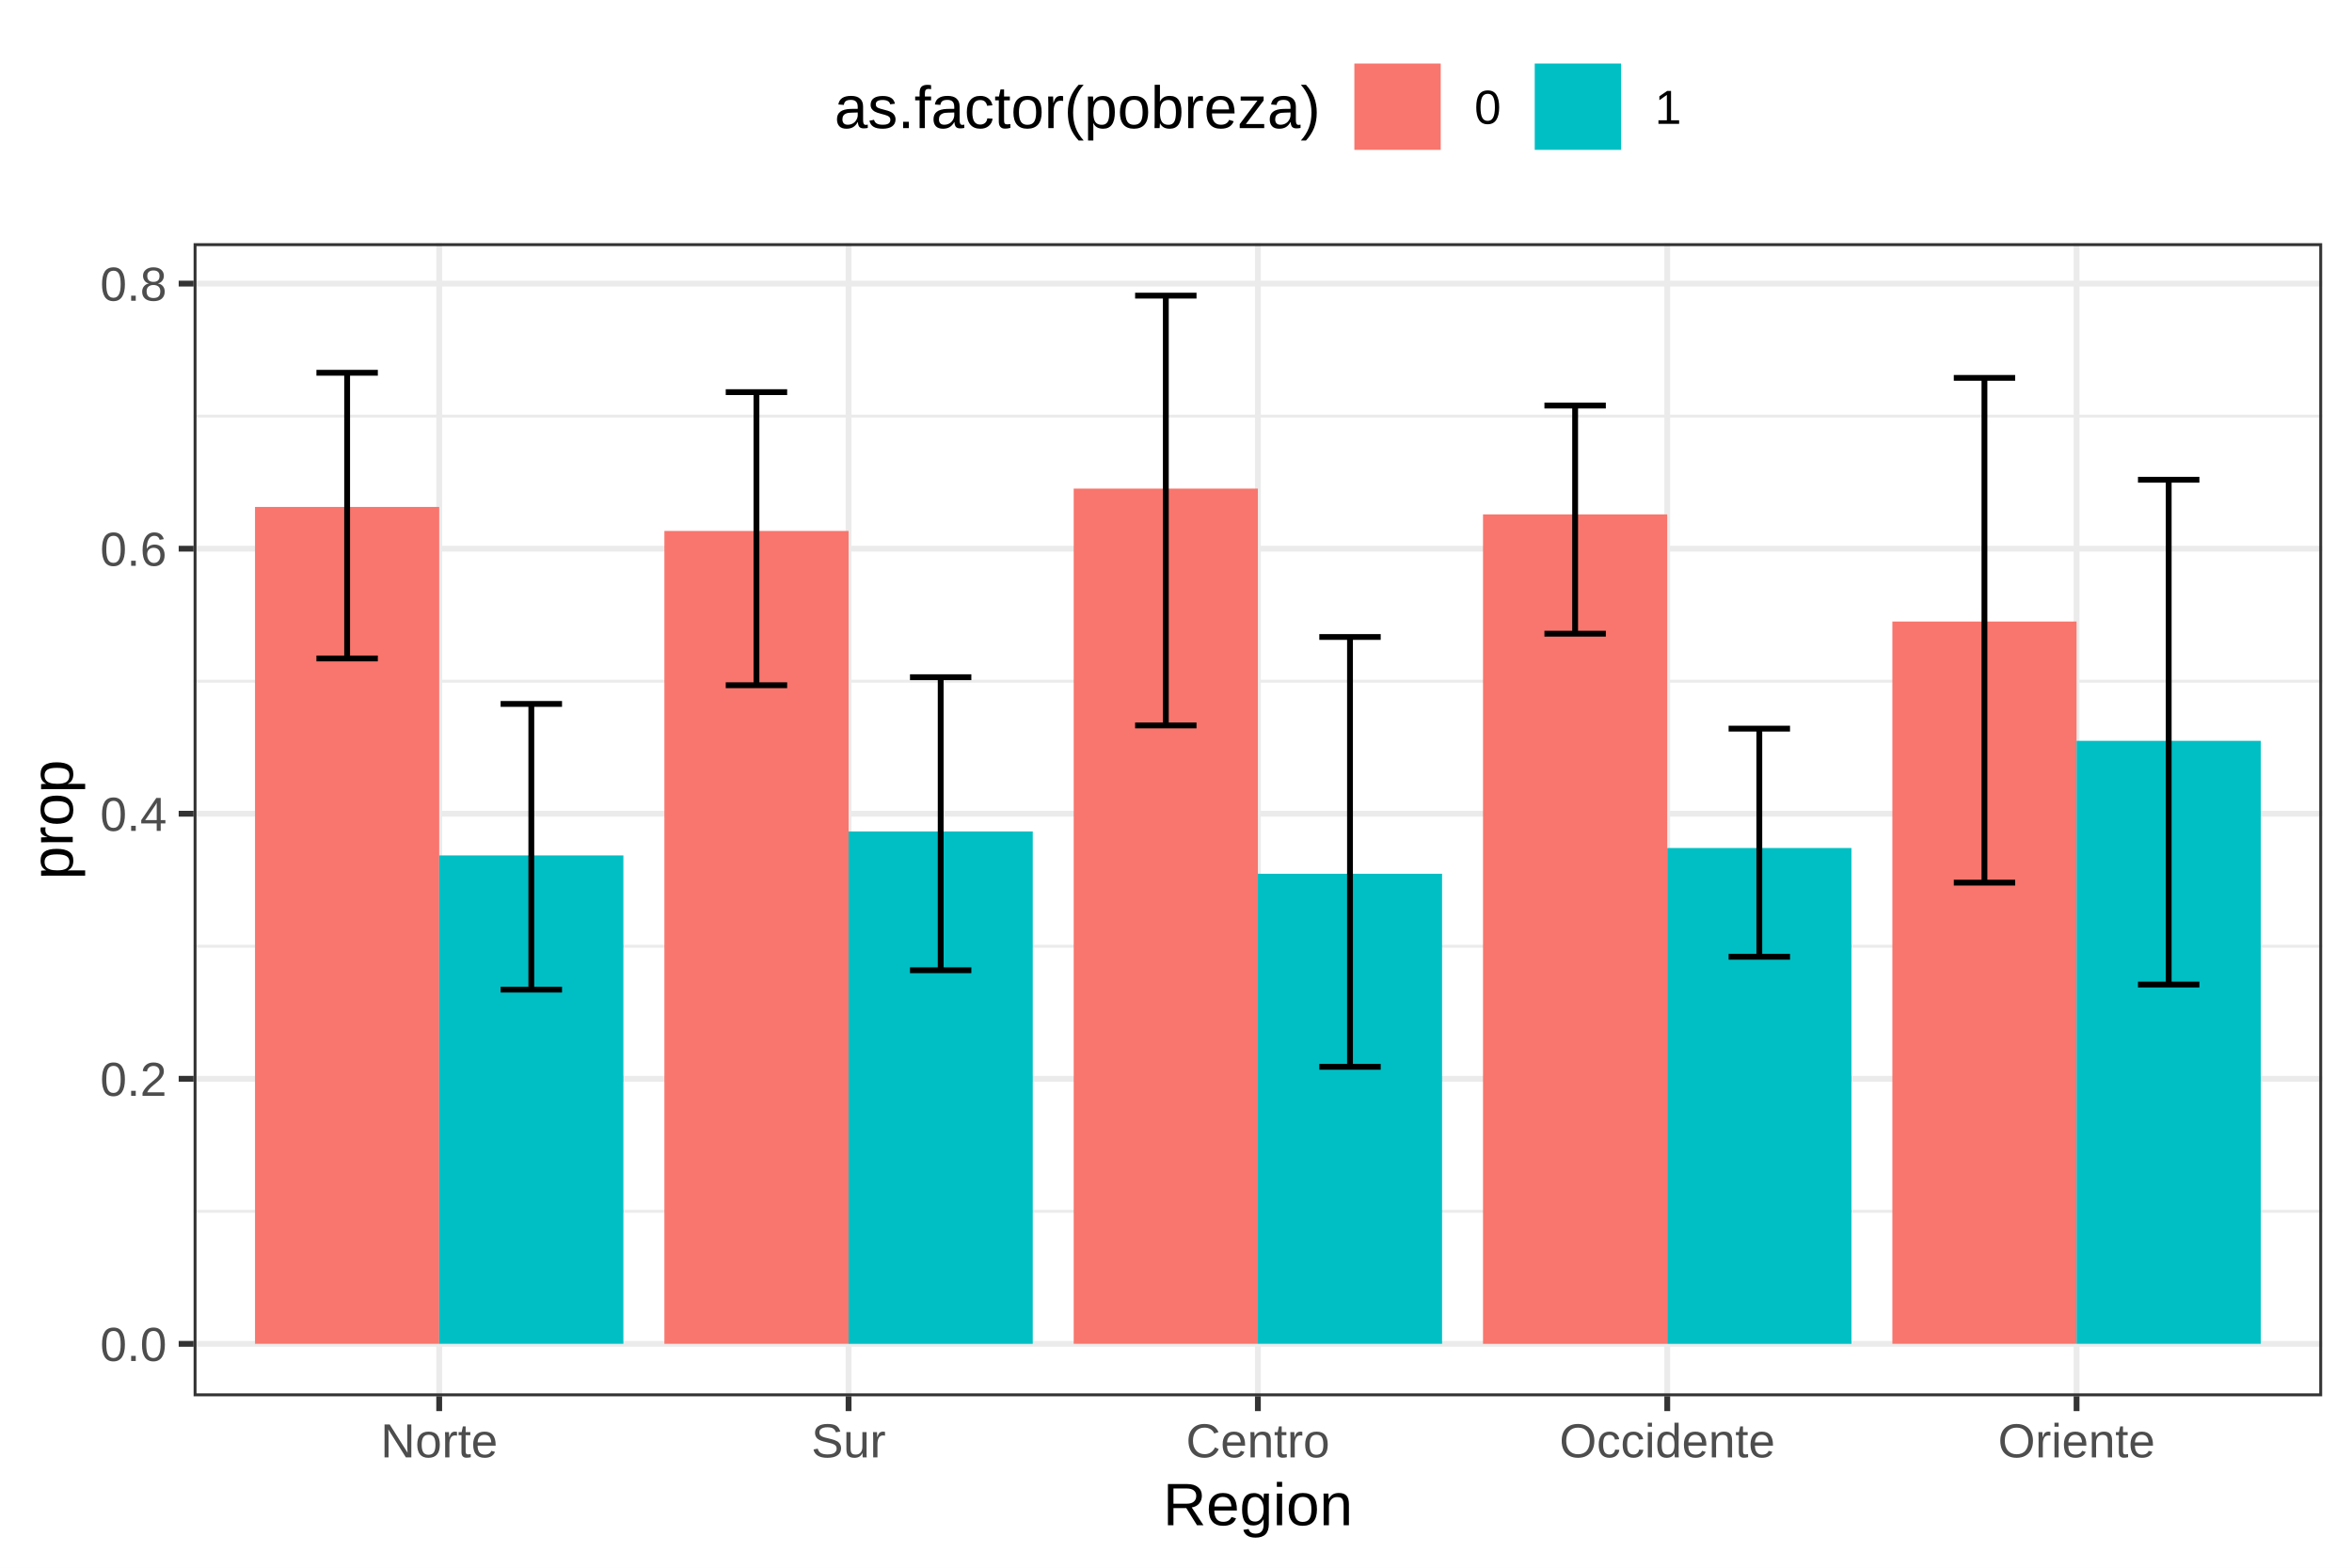
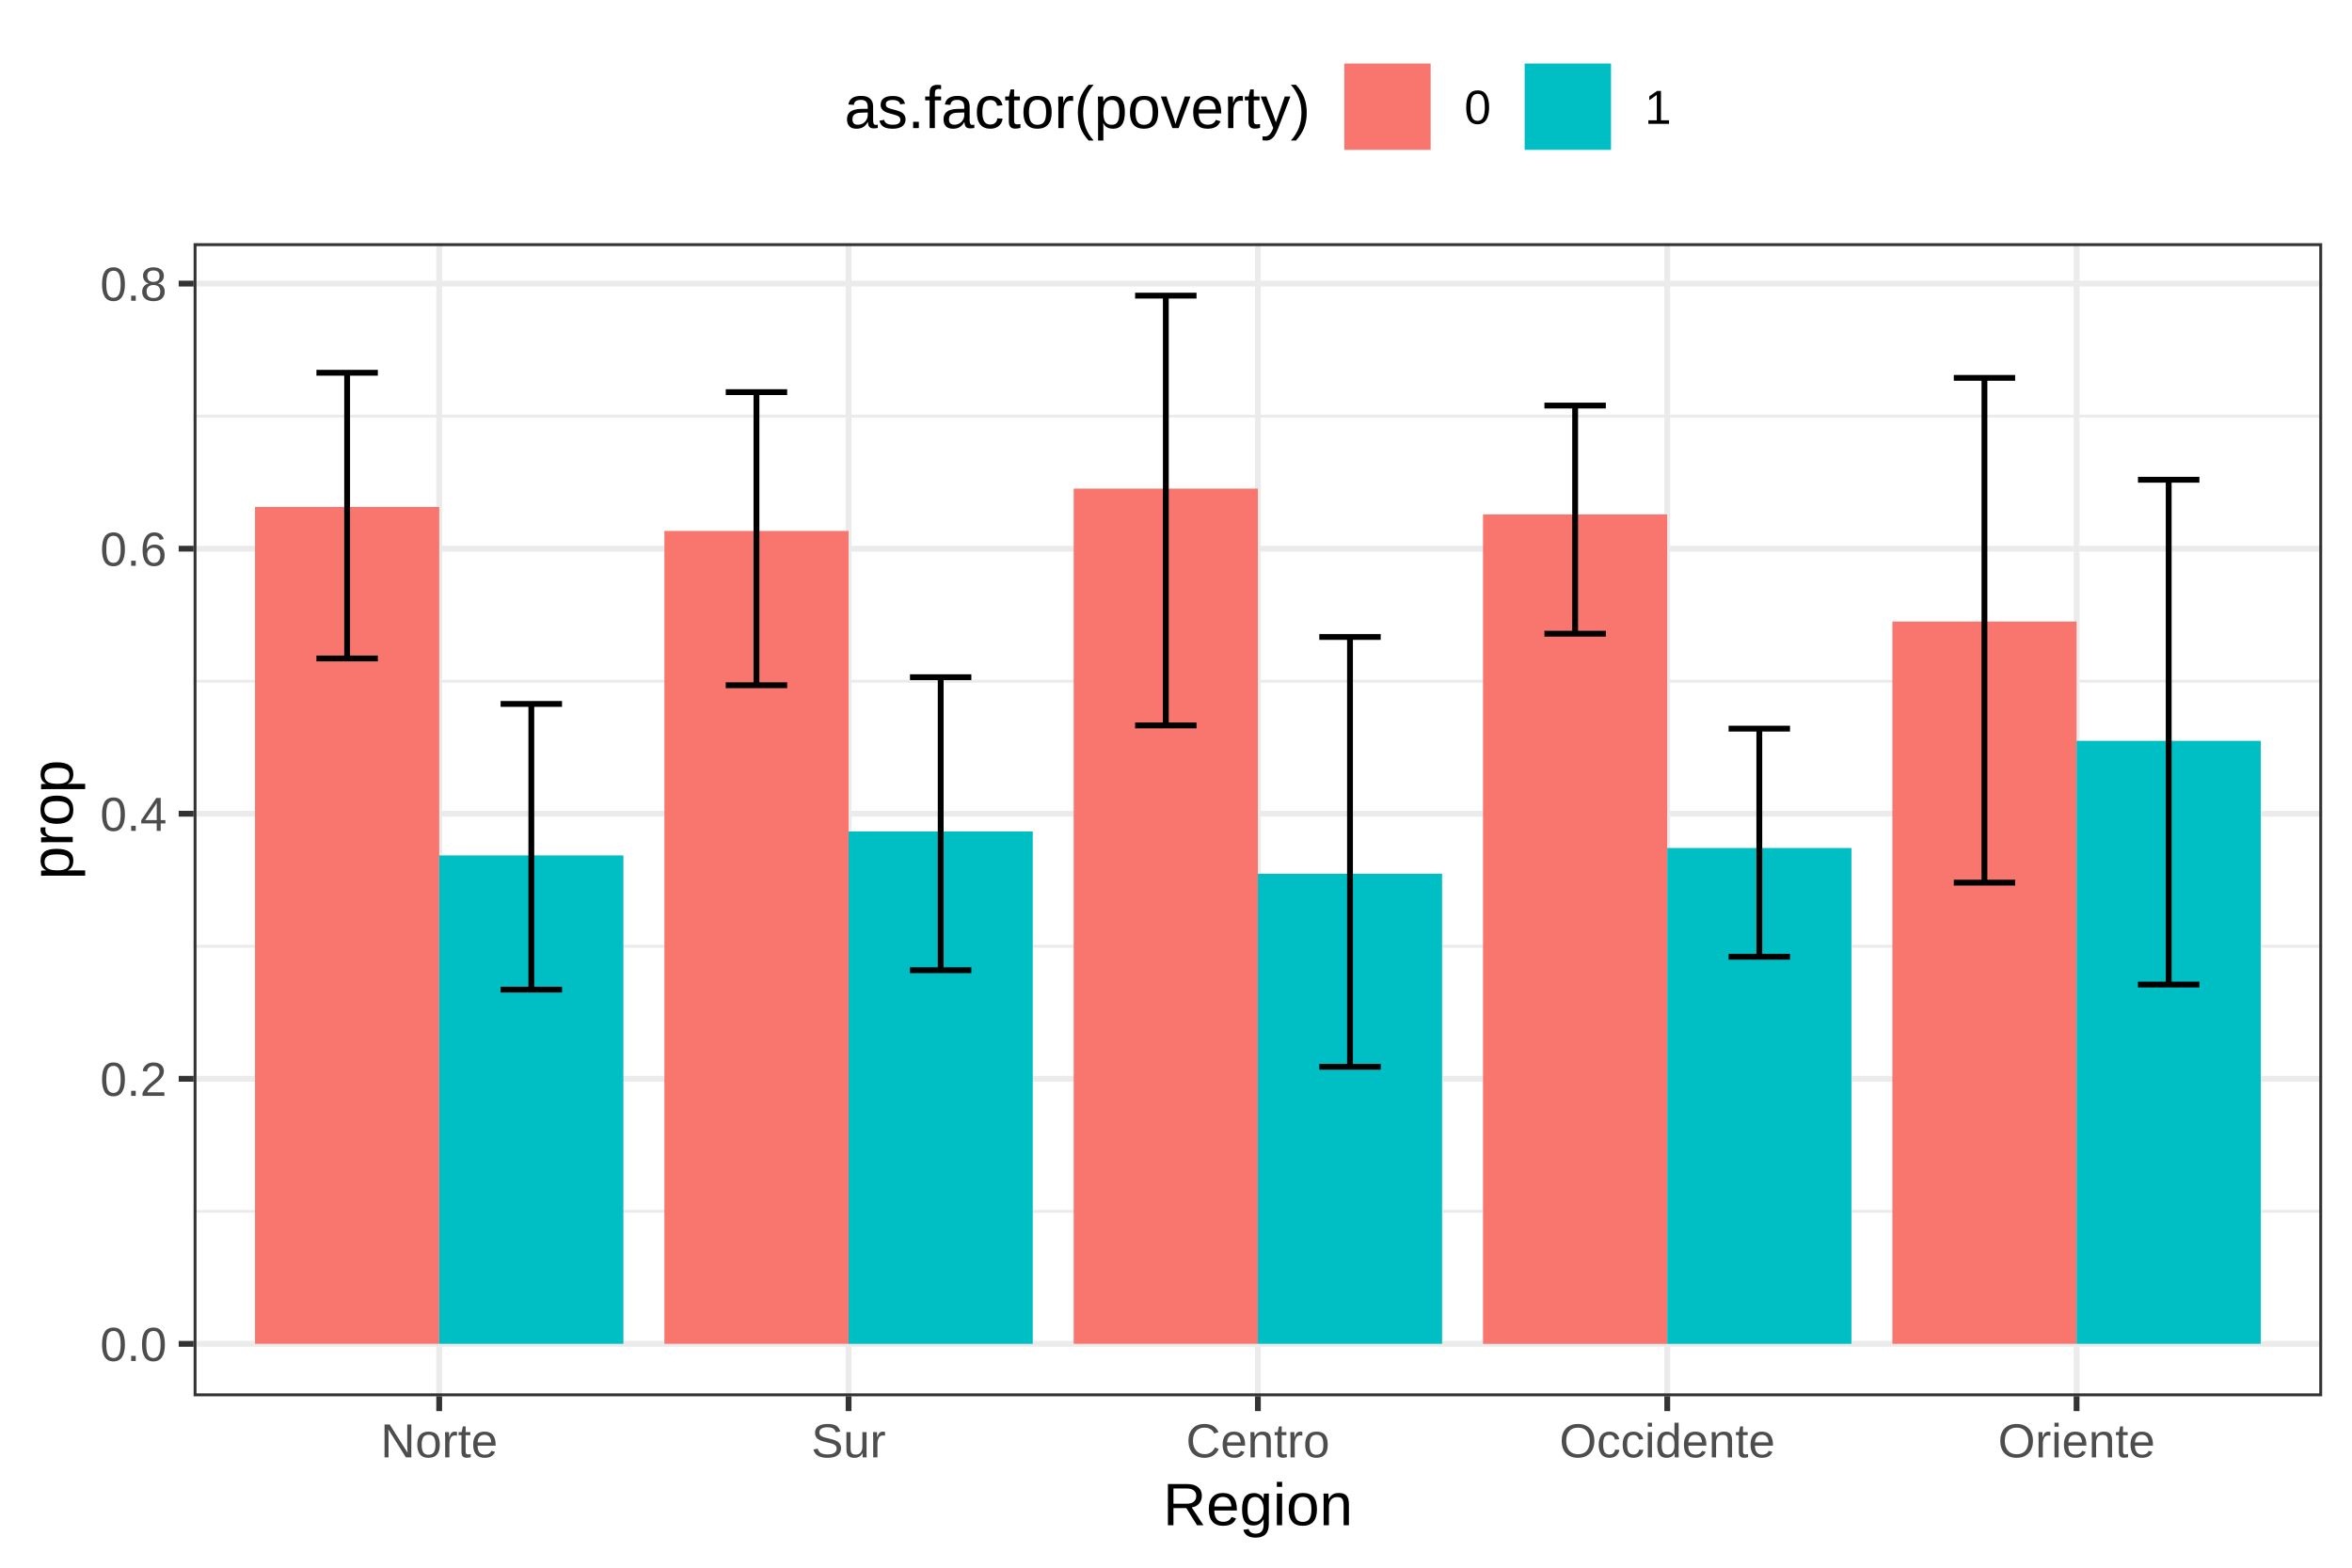
<svg xmlns="http://www.w3.org/2000/svg" width="432.00pt" height="288.00pt" viewBox="0 0 432.00 288.00">
  <g class="svglite">
    <defs>
      <style type="text/css">
    .svglite line, .svglite polyline, .svglite polygon, .svglite path, .svglite rect, .svglite circle {
      fill: none;
      stroke: #000000;
      stroke-linecap: round;
      stroke-linejoin: round;
      stroke-miterlimit: 10.00;
    }
    .svglite text {
      white-space: pre;
    }
    .svglite g.glyphgroup path {
      fill: inherit;
      stroke: none;
    }
  </style>
    </defs>
    <rect width="100%" height="100%" style="stroke: none; fill: #FFFFFF;" />
    <defs>
      <clipPath id="cpMC4wMHw0MzIuMDB8MC4wMHwyODguMDA=">
        <rect x="0.00" y="0.00" width="432.00" height="288.00" />
      </clipPath>
    </defs>
    <g clip-path="url(#cpMC4wMHw0MzIuMDB8MC4wMHwyODguMDA=)">
      <rect x="0" y="0.00" width="432.00" height="288.00" style="stroke-width: 1.07; stroke: #FFFFFF; fill: #FFFFFF;" />
    </g>
    <defs>
      <clipPath id="cpMzUuNTZ8NDI2LjUyfDQ0LjY4fDI1Ni41MA==">
        <rect x="35.56" y="44.68" width="390.96" height="211.83" />
      </clipPath>
    </defs>
    <g clip-path="url(#cpMzUuNTZ8NDI2LjUyfDQ0LjY4fDI1Ni41MA==)">
      <rect x="35.56" y="44.68" width="390.96" height="211.83" style="stroke-width: 1.07; stroke: none; fill: #FFFFFF;" />
      <polyline points="35.56,222.53 426.52,222.53 " style="stroke-width: 0.53; stroke: #EBEBEB; stroke-linecap: butt;" />
      <polyline points="35.56,173.84 426.52,173.84 " style="stroke-width: 0.53; stroke: #EBEBEB; stroke-linecap: butt;" />
      <polyline points="35.56,125.14 426.52,125.14 " style="stroke-width: 0.53; stroke: #EBEBEB; stroke-linecap: butt;" />
      <polyline points="35.56,76.45 426.52,76.45 " style="stroke-width: 0.53; stroke: #EBEBEB; stroke-linecap: butt;" />
      <polyline points="35.56,246.88 426.52,246.88 " style="stroke-width: 1.07; stroke: #EBEBEB; stroke-linecap: butt;" />
      <polyline points="35.56,198.18 426.52,198.18 " style="stroke-width: 1.07; stroke: #EBEBEB; stroke-linecap: butt;" />
      <polyline points="35.56,149.49 426.52,149.49 " style="stroke-width: 1.07; stroke: #EBEBEB; stroke-linecap: butt;" />
      <polyline points="35.56,100.80 426.52,100.80 " style="stroke-width: 1.07; stroke: #EBEBEB; stroke-linecap: butt;" />
      <polyline points="35.56,52.10 426.52,52.10 " style="stroke-width: 1.07; stroke: #EBEBEB; stroke-linecap: butt;" />
      <polyline points="80.67,256.50 80.67,44.68 " style="stroke-width: 1.07; stroke: #EBEBEB; stroke-linecap: butt;" />
      <polyline points="155.86,256.50 155.86,44.68 " style="stroke-width: 1.07; stroke: #EBEBEB; stroke-linecap: butt;" />
      <polyline points="231.04,256.50 231.04,44.68 " style="stroke-width: 1.07; stroke: #EBEBEB; stroke-linecap: butt;" />
      <polyline points="306.23,256.50 306.23,44.68 " style="stroke-width: 1.07; stroke: #EBEBEB; stroke-linecap: butt;" />
      <polyline points="381.41,256.50 381.41,44.68 " style="stroke-width: 1.07; stroke: #EBEBEB; stroke-linecap: butt;" />
      <rect x="46.84" y="93.13" width="33.83" height="153.74" style="stroke-width: 1.07; stroke: none; stroke-linecap: butt; stroke-linejoin: miter; fill: #F8766D;" />
      <rect x="80.67" y="157.15" width="33.83" height="89.72" style="stroke-width: 1.07; stroke: none; stroke-linecap: butt; stroke-linejoin: miter; fill: #00BFC4;" />
      <rect x="122.03" y="97.54" width="33.83" height="149.33" style="stroke-width: 1.07; stroke: none; stroke-linecap: butt; stroke-linejoin: miter; fill: #F8766D;" />
      <rect x="155.86" y="152.75" width="33.83" height="94.13" style="stroke-width: 1.07; stroke: none; stroke-linecap: butt; stroke-linejoin: miter; fill: #00BFC4;" />
      <rect x="197.21" y="89.76" width="33.83" height="157.11" style="stroke-width: 1.07; stroke: none; stroke-linecap: butt; stroke-linejoin: miter; fill: #F8766D;" />
      <rect x="231.04" y="160.52" width="33.83" height="86.35" style="stroke-width: 1.07; stroke: none; stroke-linecap: butt; stroke-linejoin: miter; fill: #00BFC4;" />
      <rect x="272.39" y="94.50" width="33.83" height="152.38" style="stroke-width: 1.07; stroke: none; stroke-linecap: butt; stroke-linejoin: miter; fill: #F8766D;" />
      <rect x="306.23" y="155.79" width="33.83" height="91.09" style="stroke-width: 1.07; stroke: none; stroke-linecap: butt; stroke-linejoin: miter; fill: #00BFC4;" />
      <rect x="347.58" y="114.18" width="33.83" height="132.69" style="stroke-width: 1.07; stroke: none; stroke-linecap: butt; stroke-linejoin: miter; fill: #F8766D;" />
      <rect x="381.41" y="136.10" width="33.83" height="110.77" style="stroke-width: 1.07; stroke: none; stroke-linecap: butt; stroke-linejoin: miter; fill: #00BFC4;" />
      <polyline points="58.12,68.48 69.40,68.48 " style="stroke-width: 1.07; stroke-linecap: butt;" />
      <polyline points="63.76,68.48 63.76,120.97 " style="stroke-width: 1.07; stroke-linecap: butt;" />
      <polyline points="58.12,120.97 69.40,120.97 " style="stroke-width: 1.07; stroke-linecap: butt;" />
      <polyline points="91.95,129.32 103.23,129.32 " style="stroke-width: 1.07; stroke-linecap: butt;" />
      <polyline points="97.59,129.32 97.59,181.80 " style="stroke-width: 1.07; stroke-linecap: butt;" />
      <polyline points="91.95,181.80 103.23,181.80 " style="stroke-width: 1.07; stroke-linecap: butt;" />
      <polyline points="133.30,72.04 144.58,72.04 " style="stroke-width: 1.07; stroke-linecap: butt;" />
      <polyline points="138.94,72.04 138.94,125.88 " style="stroke-width: 1.07; stroke-linecap: butt;" />
      <polyline points="133.30,125.88 144.58,125.88 " style="stroke-width: 1.07; stroke-linecap: butt;" />
      <polyline points="167.14,124.41 178.41,124.41 " style="stroke-width: 1.07; stroke-linecap: butt;" />
      <polyline points="172.78,124.41 172.78,178.24 " style="stroke-width: 1.07; stroke-linecap: butt;" />
      <polyline points="167.14,178.24 178.41,178.24 " style="stroke-width: 1.07; stroke-linecap: butt;" />
      <polyline points="208.49,54.31 219.77,54.31 " style="stroke-width: 1.07; stroke-linecap: butt;" />
      <polyline points="214.13,54.31 214.13,133.27 " style="stroke-width: 1.07; stroke-linecap: butt;" />
      <polyline points="208.49,133.27 219.77,133.27 " style="stroke-width: 1.07; stroke-linecap: butt;" />
      <polyline points="242.32,117.02 253.60,117.02 " style="stroke-width: 1.07; stroke-linecap: butt;" />
      <polyline points="247.96,117.02 247.96,195.98 " style="stroke-width: 1.07; stroke-linecap: butt;" />
      <polyline points="242.32,195.98 253.60,195.98 " style="stroke-width: 1.07; stroke-linecap: butt;" />
      <polyline points="283.67,74.51 294.95,74.51 " style="stroke-width: 1.07; stroke-linecap: butt;" />
      <polyline points="289.31,74.51 289.31,116.42 " style="stroke-width: 1.07; stroke-linecap: butt;" />
      <polyline points="283.67,116.42 294.95,116.42 " style="stroke-width: 1.07; stroke-linecap: butt;" />
      <polyline points="317.50,133.86 328.78,133.86 " style="stroke-width: 1.07; stroke-linecap: butt;" />
      <polyline points="323.14,133.86 323.14,175.77 " style="stroke-width: 1.07; stroke-linecap: butt;" />
      <polyline points="317.50,175.77 328.78,175.77 " style="stroke-width: 1.07; stroke-linecap: butt;" />
      <polyline points="358.86,69.42 370.13,69.42 " style="stroke-width: 1.07; stroke-linecap: butt;" />
      <polyline points="364.49,69.42 364.49,162.15 " style="stroke-width: 1.07; stroke-linecap: butt;" />
      <polyline points="358.86,162.15 370.13,162.15 " style="stroke-width: 1.07; stroke-linecap: butt;" />
      <polyline points="392.69,88.13 403.97,88.13 " style="stroke-width: 1.07; stroke-linecap: butt;" />
      <polyline points="398.33,88.13 398.33,180.87 " style="stroke-width: 1.07; stroke-linecap: butt;" />
      <polyline points="392.69,180.87 403.97,180.87 " style="stroke-width: 1.07; stroke-linecap: butt;" />
      <rect x="35.56" y="44.68" width="390.96" height="211.83" style="stroke-width: 1.07; stroke: #333333;" />
    </g>
    <g clip-path="url(#cpMC4wMHw0MzIuMDB8MC4wMHwyODguMDA=)">
      <text x="30.63" y="250.03" text-anchor="end" style="font-size: 8.80px;fill: #4D4D4D; font-family: &quot;Arial&quot;;" textLength="12.22px" lengthAdjust="spacingAndGlyphs">0.0</text>
      <text x="30.63" y="201.33" text-anchor="end" style="font-size: 8.80px;fill: #4D4D4D; font-family: &quot;Arial&quot;;" textLength="12.22px" lengthAdjust="spacingAndGlyphs">0.2</text>
      <text x="30.63" y="152.64" text-anchor="end" style="font-size: 8.80px;fill: #4D4D4D; font-family: &quot;Arial&quot;;" textLength="12.22px" lengthAdjust="spacingAndGlyphs">0.4</text>
      <text x="30.63" y="103.95" text-anchor="end" style="font-size: 8.80px;fill: #4D4D4D; font-family: &quot;Arial&quot;;" textLength="12.22px" lengthAdjust="spacingAndGlyphs">0.6</text>
      <text x="30.63" y="55.25" text-anchor="end" style="font-size: 8.80px;fill: #4D4D4D; font-family: &quot;Arial&quot;;" textLength="12.22px" lengthAdjust="spacingAndGlyphs">0.8</text>
      <polyline points="32.82,246.88 35.56,246.88 " style="stroke-width: 1.07; stroke: #333333; stroke-linecap: butt;" />
      <polyline points="32.82,198.18 35.56,198.18 " style="stroke-width: 1.07; stroke: #333333; stroke-linecap: butt;" />
      <polyline points="32.82,149.49 35.56,149.49 " style="stroke-width: 1.07; stroke: #333333; stroke-linecap: butt;" />
      <polyline points="32.82,100.80 35.56,100.80 " style="stroke-width: 1.07; stroke: #333333; stroke-linecap: butt;" />
      <polyline points="32.82,52.10 35.56,52.10 " style="stroke-width: 1.07; stroke: #333333; stroke-linecap: butt;" />
      <polyline points="80.67,259.24 80.67,256.50 " style="stroke-width: 1.07; stroke: #333333; stroke-linecap: butt;" />
      <polyline points="155.86,259.24 155.86,256.50 " style="stroke-width: 1.07; stroke: #333333; stroke-linecap: butt;" />
      <polyline points="231.04,259.24 231.04,256.50 " style="stroke-width: 1.07; stroke: #333333; stroke-linecap: butt;" />
      <polyline points="306.23,259.24 306.23,256.50 " style="stroke-width: 1.07; stroke: #333333; stroke-linecap: butt;" />
      <polyline points="381.41,259.24 381.41,256.50 " style="stroke-width: 1.07; stroke: #333333; stroke-linecap: butt;" />
      <text x="80.67" y="267.74" text-anchor="middle" style="font-size: 8.80px;fill: #4D4D4D; font-family: &quot;Arial&quot;;" textLength="21.50px" lengthAdjust="spacingAndGlyphs">Norte</text>
      <text x="155.86" y="267.74" text-anchor="middle" style="font-size: 8.80px;fill: #4D4D4D; font-family: &quot;Arial&quot;;" textLength="13.69px" lengthAdjust="spacingAndGlyphs">Sur</text>
      <text x="231.04" y="267.74" text-anchor="middle" style="font-size: 8.80px;fill: #4D4D4D; font-family: &quot;Arial&quot;;" textLength="26.39px" lengthAdjust="spacingAndGlyphs">Centro</text>
      <text x="306.23" y="267.74" text-anchor="middle" style="font-size: 8.80px;fill: #4D4D4D; font-family: &quot;Arial&quot;;" textLength="39.61px" lengthAdjust="spacingAndGlyphs">Occidente</text>
      <text x="381.41" y="267.74" text-anchor="middle" style="font-size: 8.80px;fill: #4D4D4D; font-family: &quot;Arial&quot;;" textLength="28.83px" lengthAdjust="spacingAndGlyphs">Oriente</text>
      <text x="231.04" y="280.20" text-anchor="middle" style="font-size: 11.00px; font-family: &quot;Arial&quot;;" textLength="34.88px" lengthAdjust="spacingAndGlyphs">Region</text>
      <text transform="translate(13.36,150.59) rotate(-90)" text-anchor="middle" style="font-size: 11.00px; font-family: &quot;Arial&quot;;" textLength="22.03px" lengthAdjust="spacingAndGlyphs">prop</text>
-       <rect x="147.78" y="5.48" width="166.53" height="28.24" style="stroke-width: 1.07; stroke: none; fill: #FFFFFF;" />
-       <text x="153.26" y="23.54" style="font-size: 11.00px; font-family: &quot;Arial&quot;;" textLength="89.31px" lengthAdjust="spacingAndGlyphs">as.factor(pobreza)</text>
-       <rect x="248.05" y="10.96" width="17.28" height="17.28" style="stroke-width: 1.07; stroke: none; fill: #FFFFFF;" />
-       <rect x="248.76" y="11.67" width="15.86" height="15.86" style="stroke-width: 1.07; stroke: none; stroke-linecap: butt; stroke-linejoin: miter; fill: #F8766D;" />
-       <rect x="281.18" y="10.96" width="17.28" height="17.28" style="stroke-width: 1.07; stroke: none; fill: #FFFFFF;" />
-       <rect x="281.89" y="11.67" width="15.86" height="15.86" style="stroke-width: 1.07; stroke: none; stroke-linecap: butt; stroke-linejoin: miter; fill: #00BFC4;" />
-       <text x="270.81" y="22.75" style="font-size: 8.80px; font-family: &quot;Arial&quot;;" textLength="4.89px" lengthAdjust="spacingAndGlyphs">0</text>
-       <text x="303.94" y="22.75" style="font-size: 8.80px; font-family: &quot;Arial&quot;;" textLength="4.89px" lengthAdjust="spacingAndGlyphs">1</text>
+       <rect x="149.62" y="5.48" width="162.84" height="28.24" style="stroke-width: 1.07; stroke: none; fill: #FFFFFF;" />
+       <text x="155.10" y="23.54" style="font-size: 11.00px; font-family: &quot;Arial&quot;;" textLength="85.62px" lengthAdjust="spacingAndGlyphs">as.factor(poverty)</text>
+       <rect x="246.21" y="10.96" width="17.28" height="17.28" style="stroke-width: 1.07; stroke: none; fill: #FFFFFF;" />
+       <rect x="246.91" y="11.67" width="15.86" height="15.86" style="stroke-width: 1.07; stroke: none; stroke-linecap: butt; stroke-linejoin: miter; fill: #F8766D;" />
+       <rect x="279.33" y="10.96" width="17.28" height="17.28" style="stroke-width: 1.07; stroke: none; fill: #FFFFFF;" />
+       <rect x="280.04" y="11.67" width="15.86" height="15.86" style="stroke-width: 1.07; stroke: none; stroke-linecap: butt; stroke-linejoin: miter; fill: #00BFC4;" />
+       <text x="268.96" y="22.75" style="font-size: 8.80px; font-family: &quot;Arial&quot;;" textLength="4.89px" lengthAdjust="spacingAndGlyphs">0</text>
+       <text x="302.09" y="22.75" style="font-size: 8.80px; font-family: &quot;Arial&quot;;" textLength="4.89px" lengthAdjust="spacingAndGlyphs">1</text>
    </g>
  </g>
</svg>
